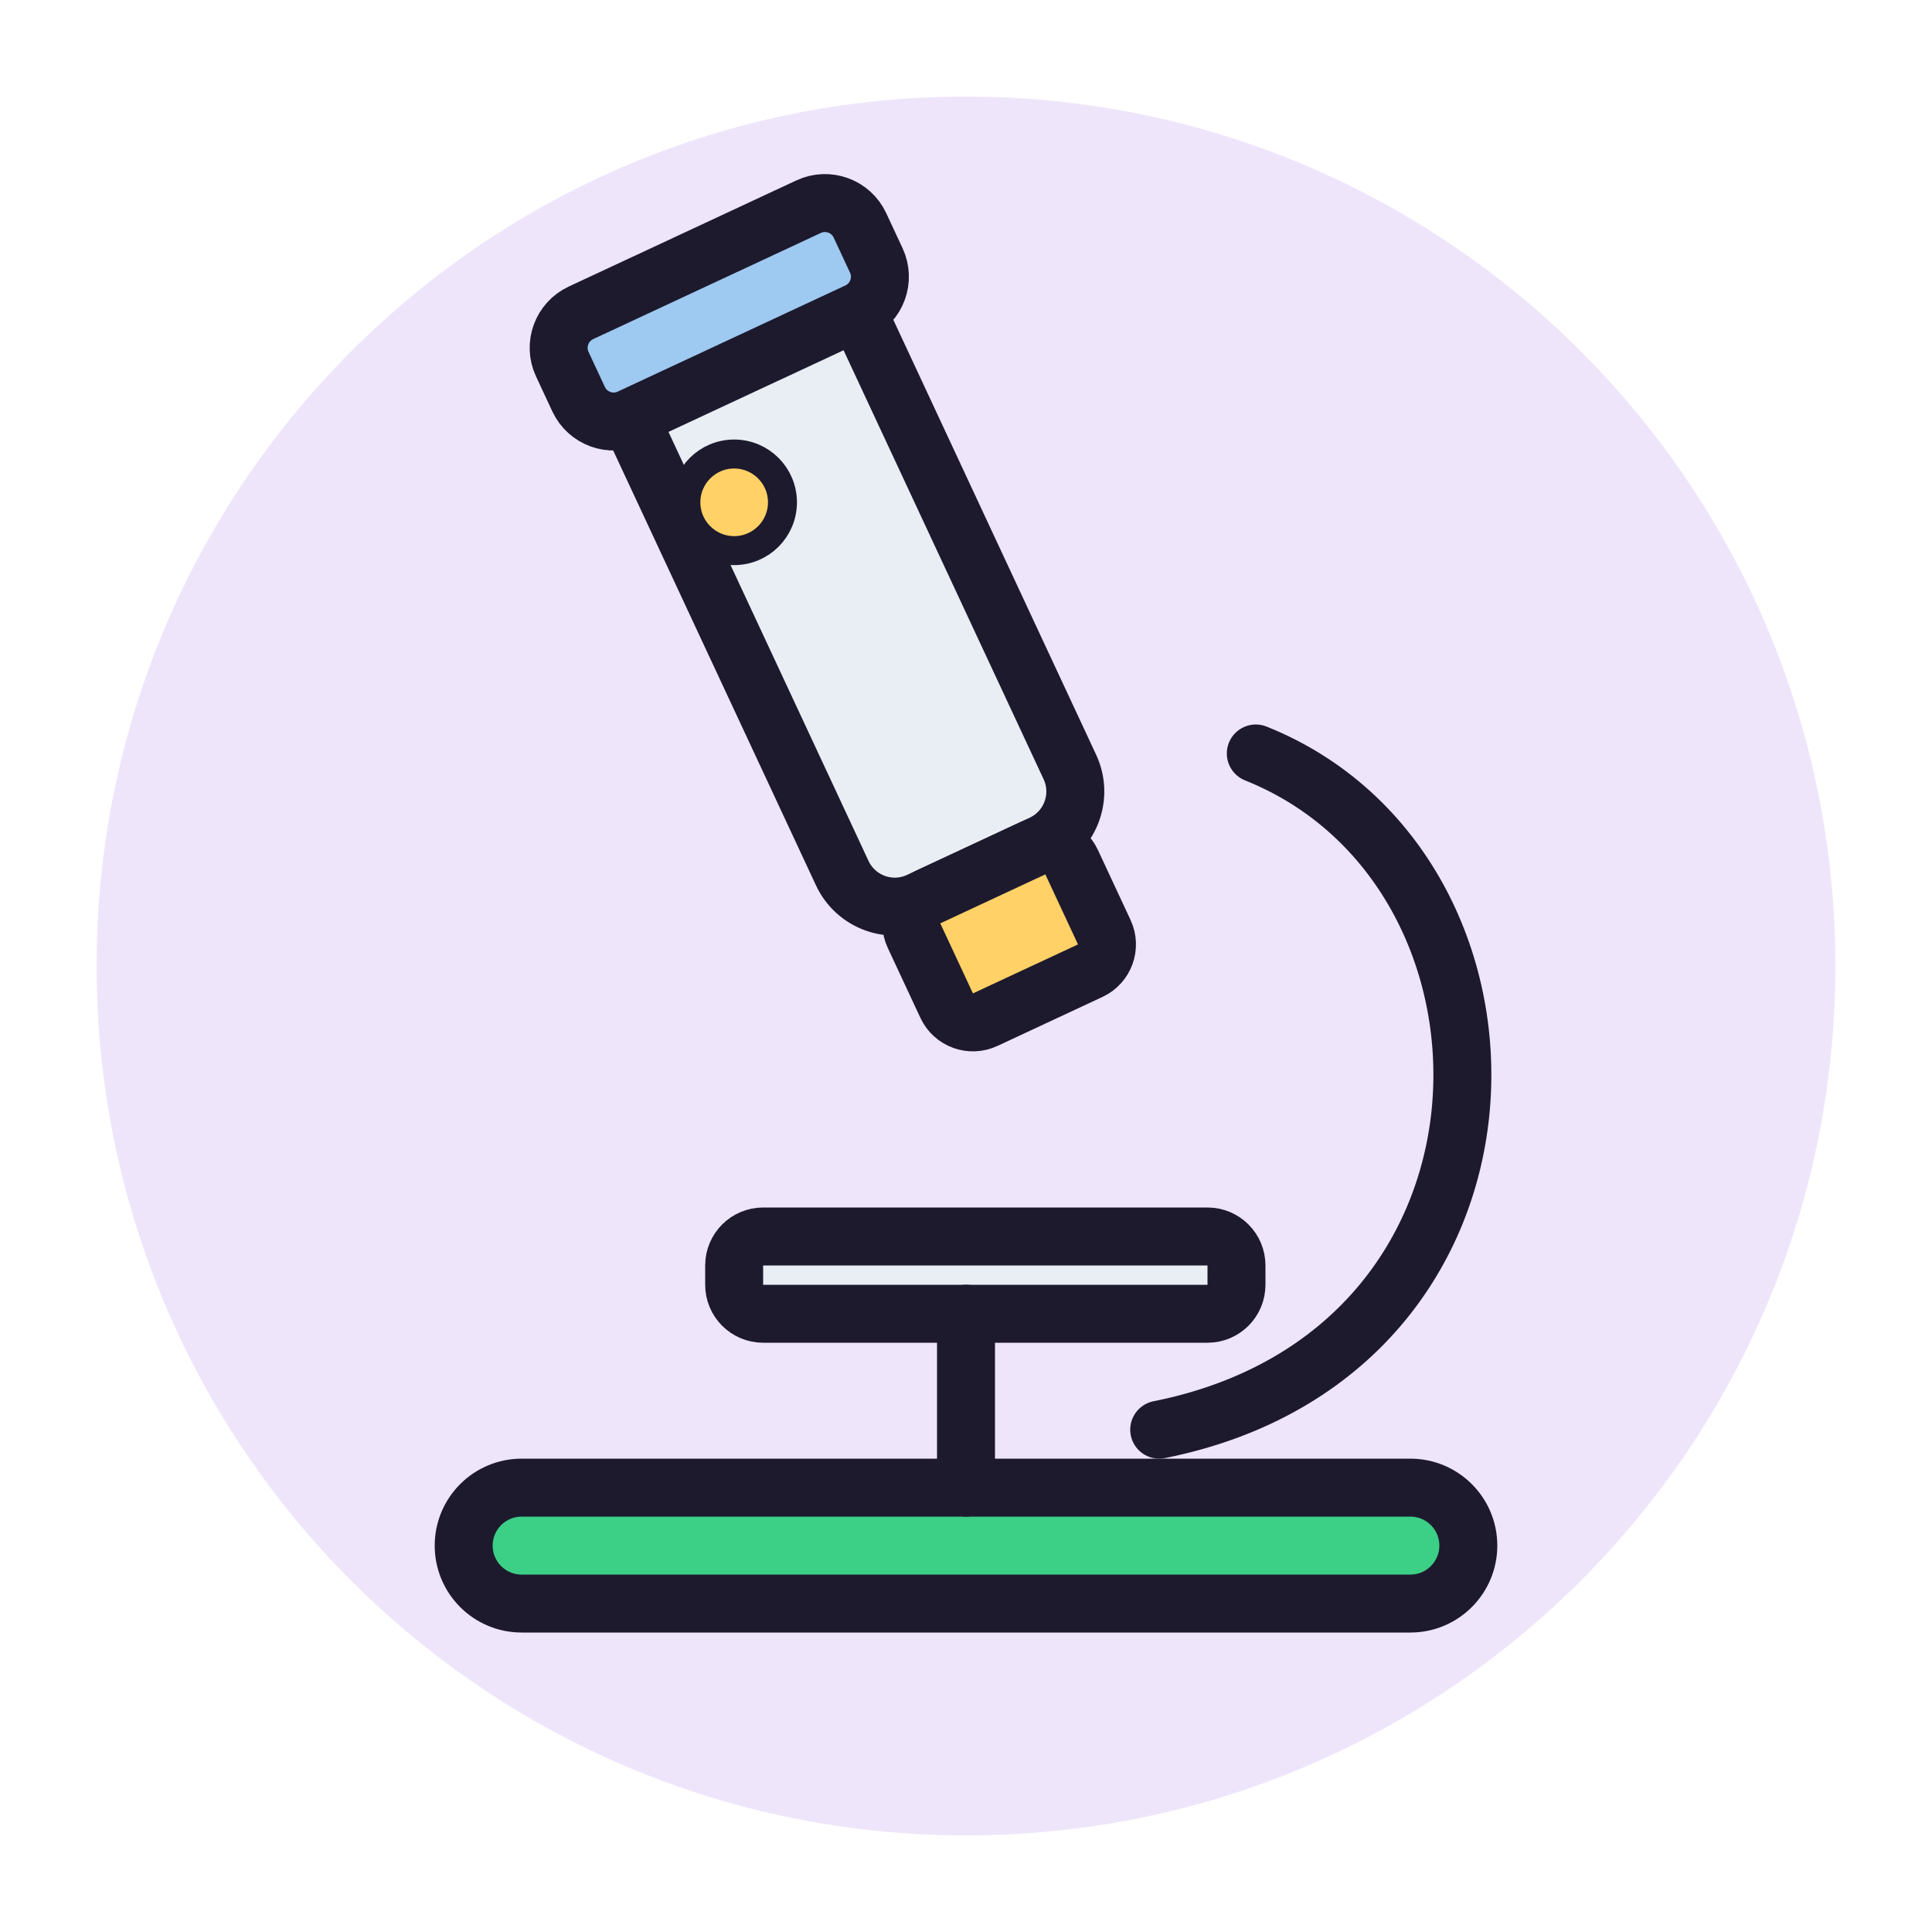
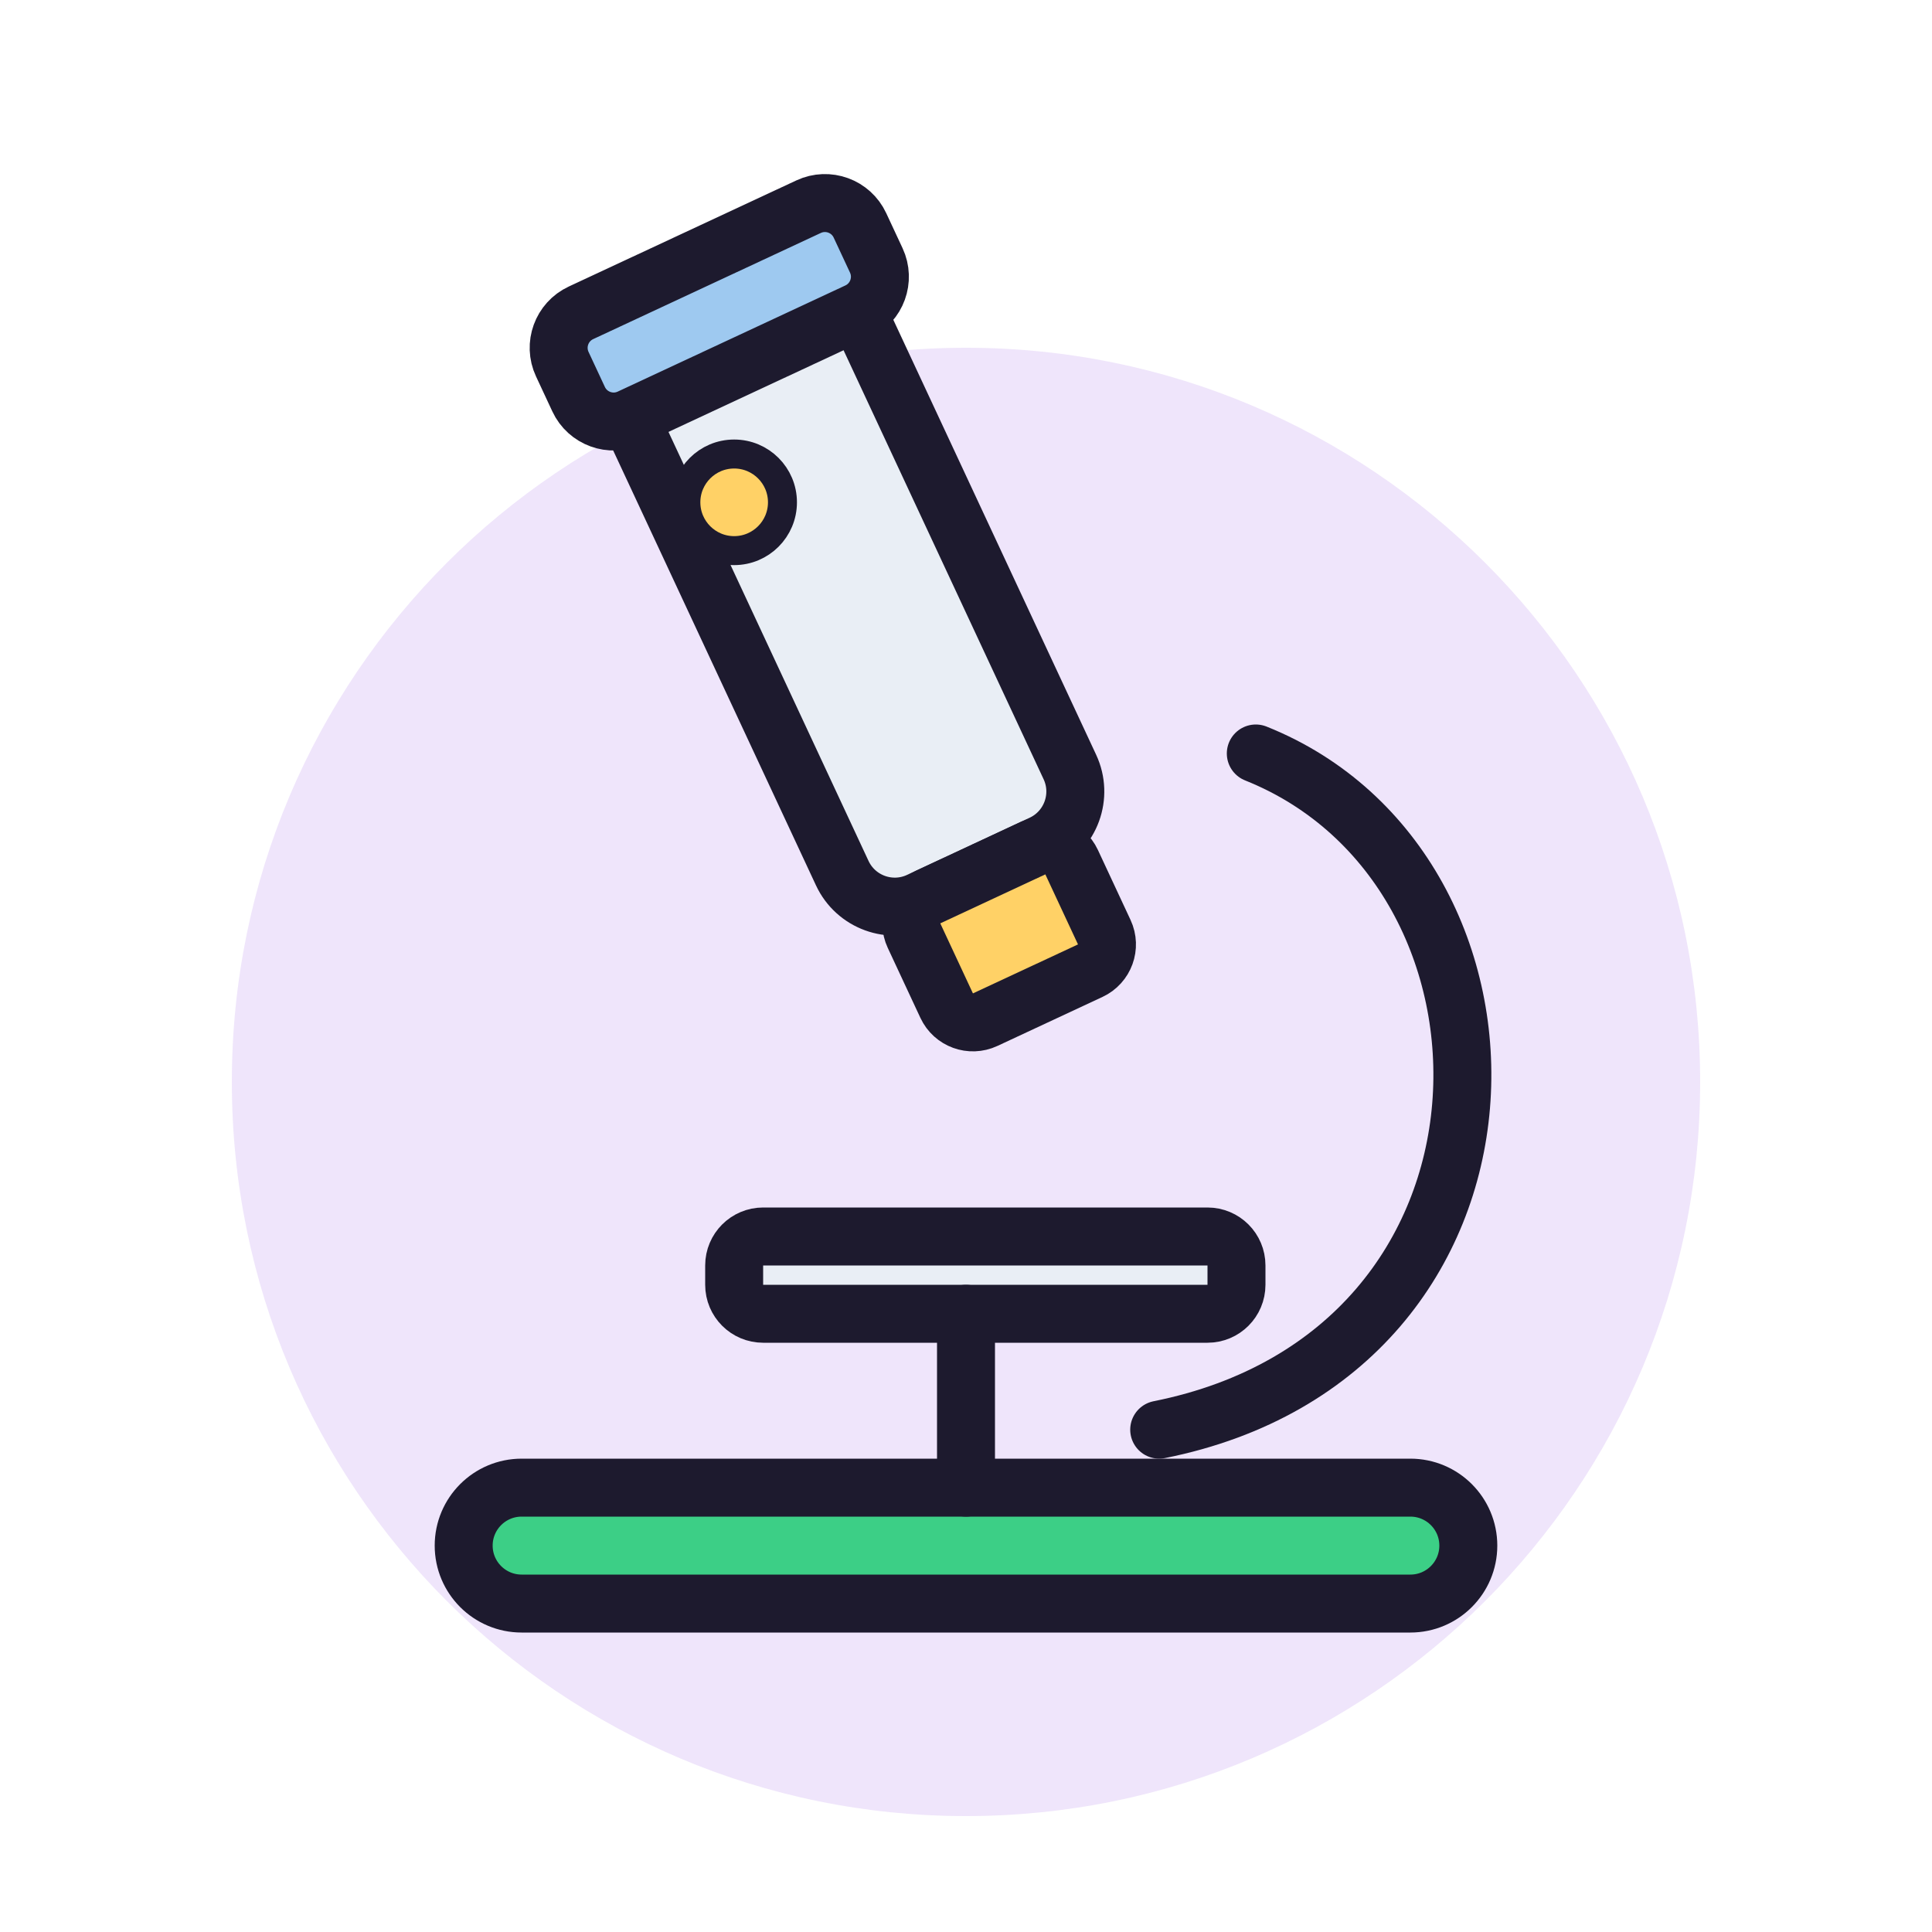
<svg xmlns="http://www.w3.org/2000/svg" viewBox="0 0 200 200">
-   <circle cx="100" cy="100" r="90" fill="#c9a8f0" opacity=".3" />
+   <circle cx="100" cy="112" r="76" fill="#c9a8f0" opacity=".3" />
  <g stroke="#1d1a2e" stroke-width="6" stroke-linejoin="round" stroke-linecap="round">
    <g transform="rotate(-25 100 80)">
      <rect x="84" y="28" width="26" height="62" rx="6" fill="#e9eef5" />
      <rect x="88" y="90" width="18" height="14" rx="3" fill="#ffd166" />
      <rect x="80" y="20" width="34" height="12" rx="4" fill="#9ec9f0" />
    </g>
    <path d="M130 78 C160 90 160 140 120 148" fill="none" />
    <rect x="76" y="128" width="52" height="8" rx="3" fill="#e9eef5" />
    <path d="M54 166 H146 a6 6 0 0 0 0 -12 H54 a6 6 0 0 0 0 12 Z" fill="#3ccf86" />
    <path d="M100 136 V154" fill="none" />
  </g>
  <circle cx="76" cy="52" r="5" fill="#ffd166" stroke="#1d1a2e" stroke-width="3" />
</svg>
